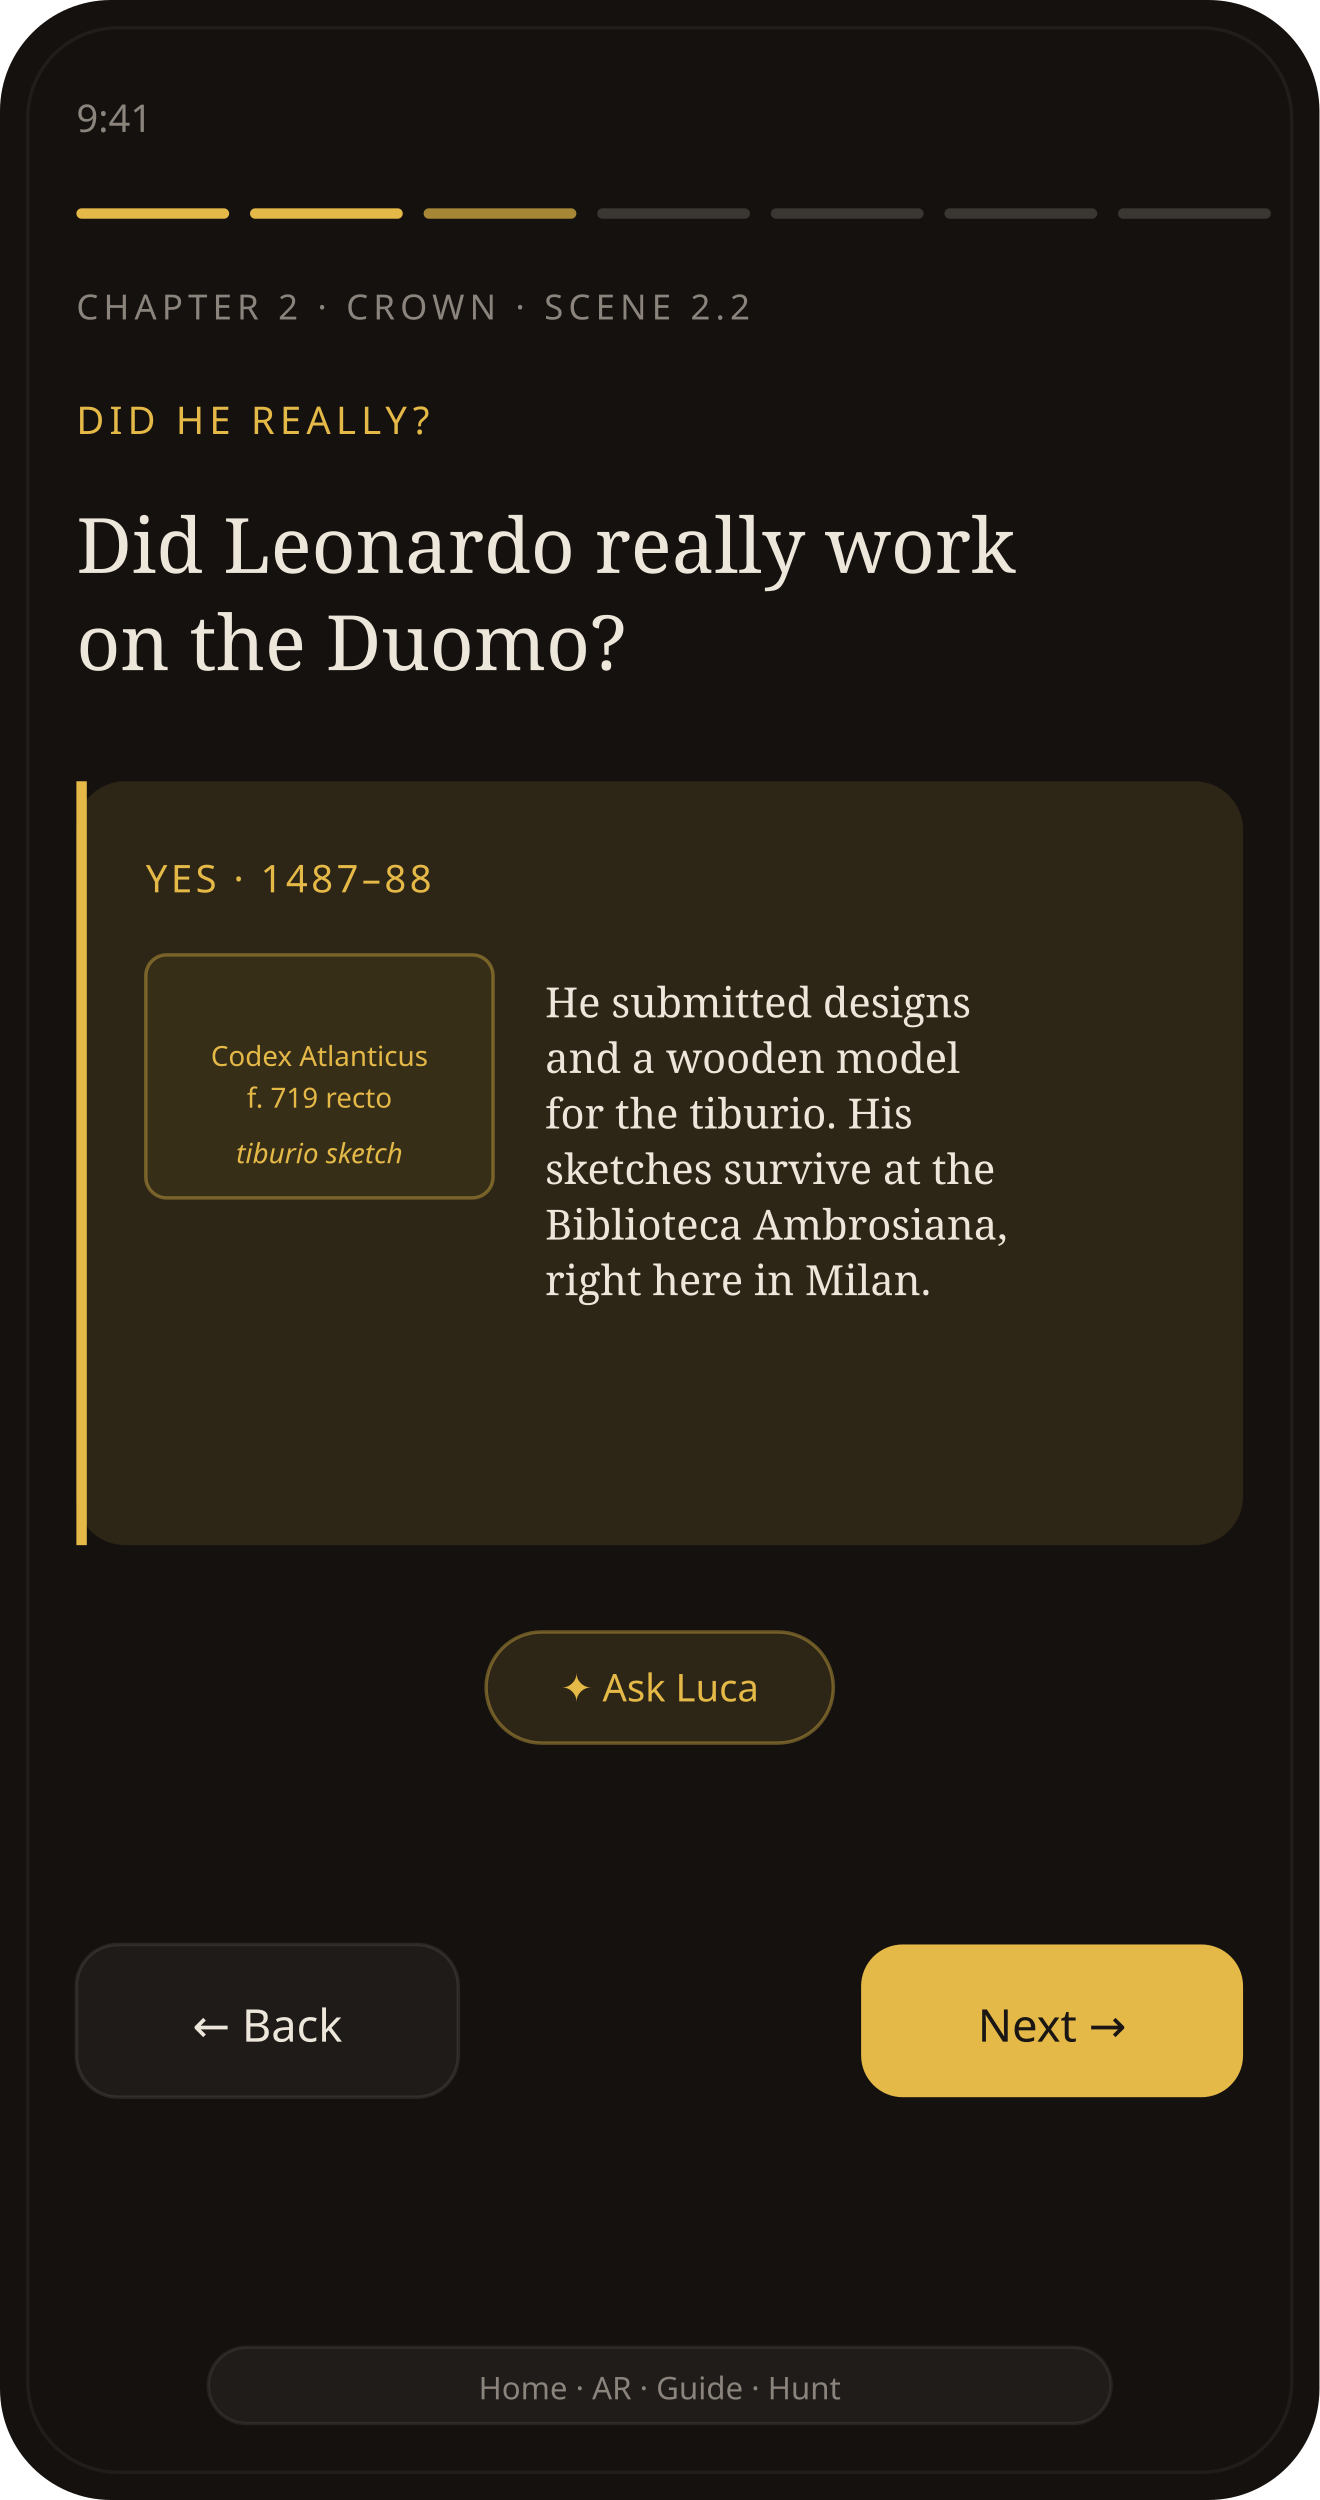
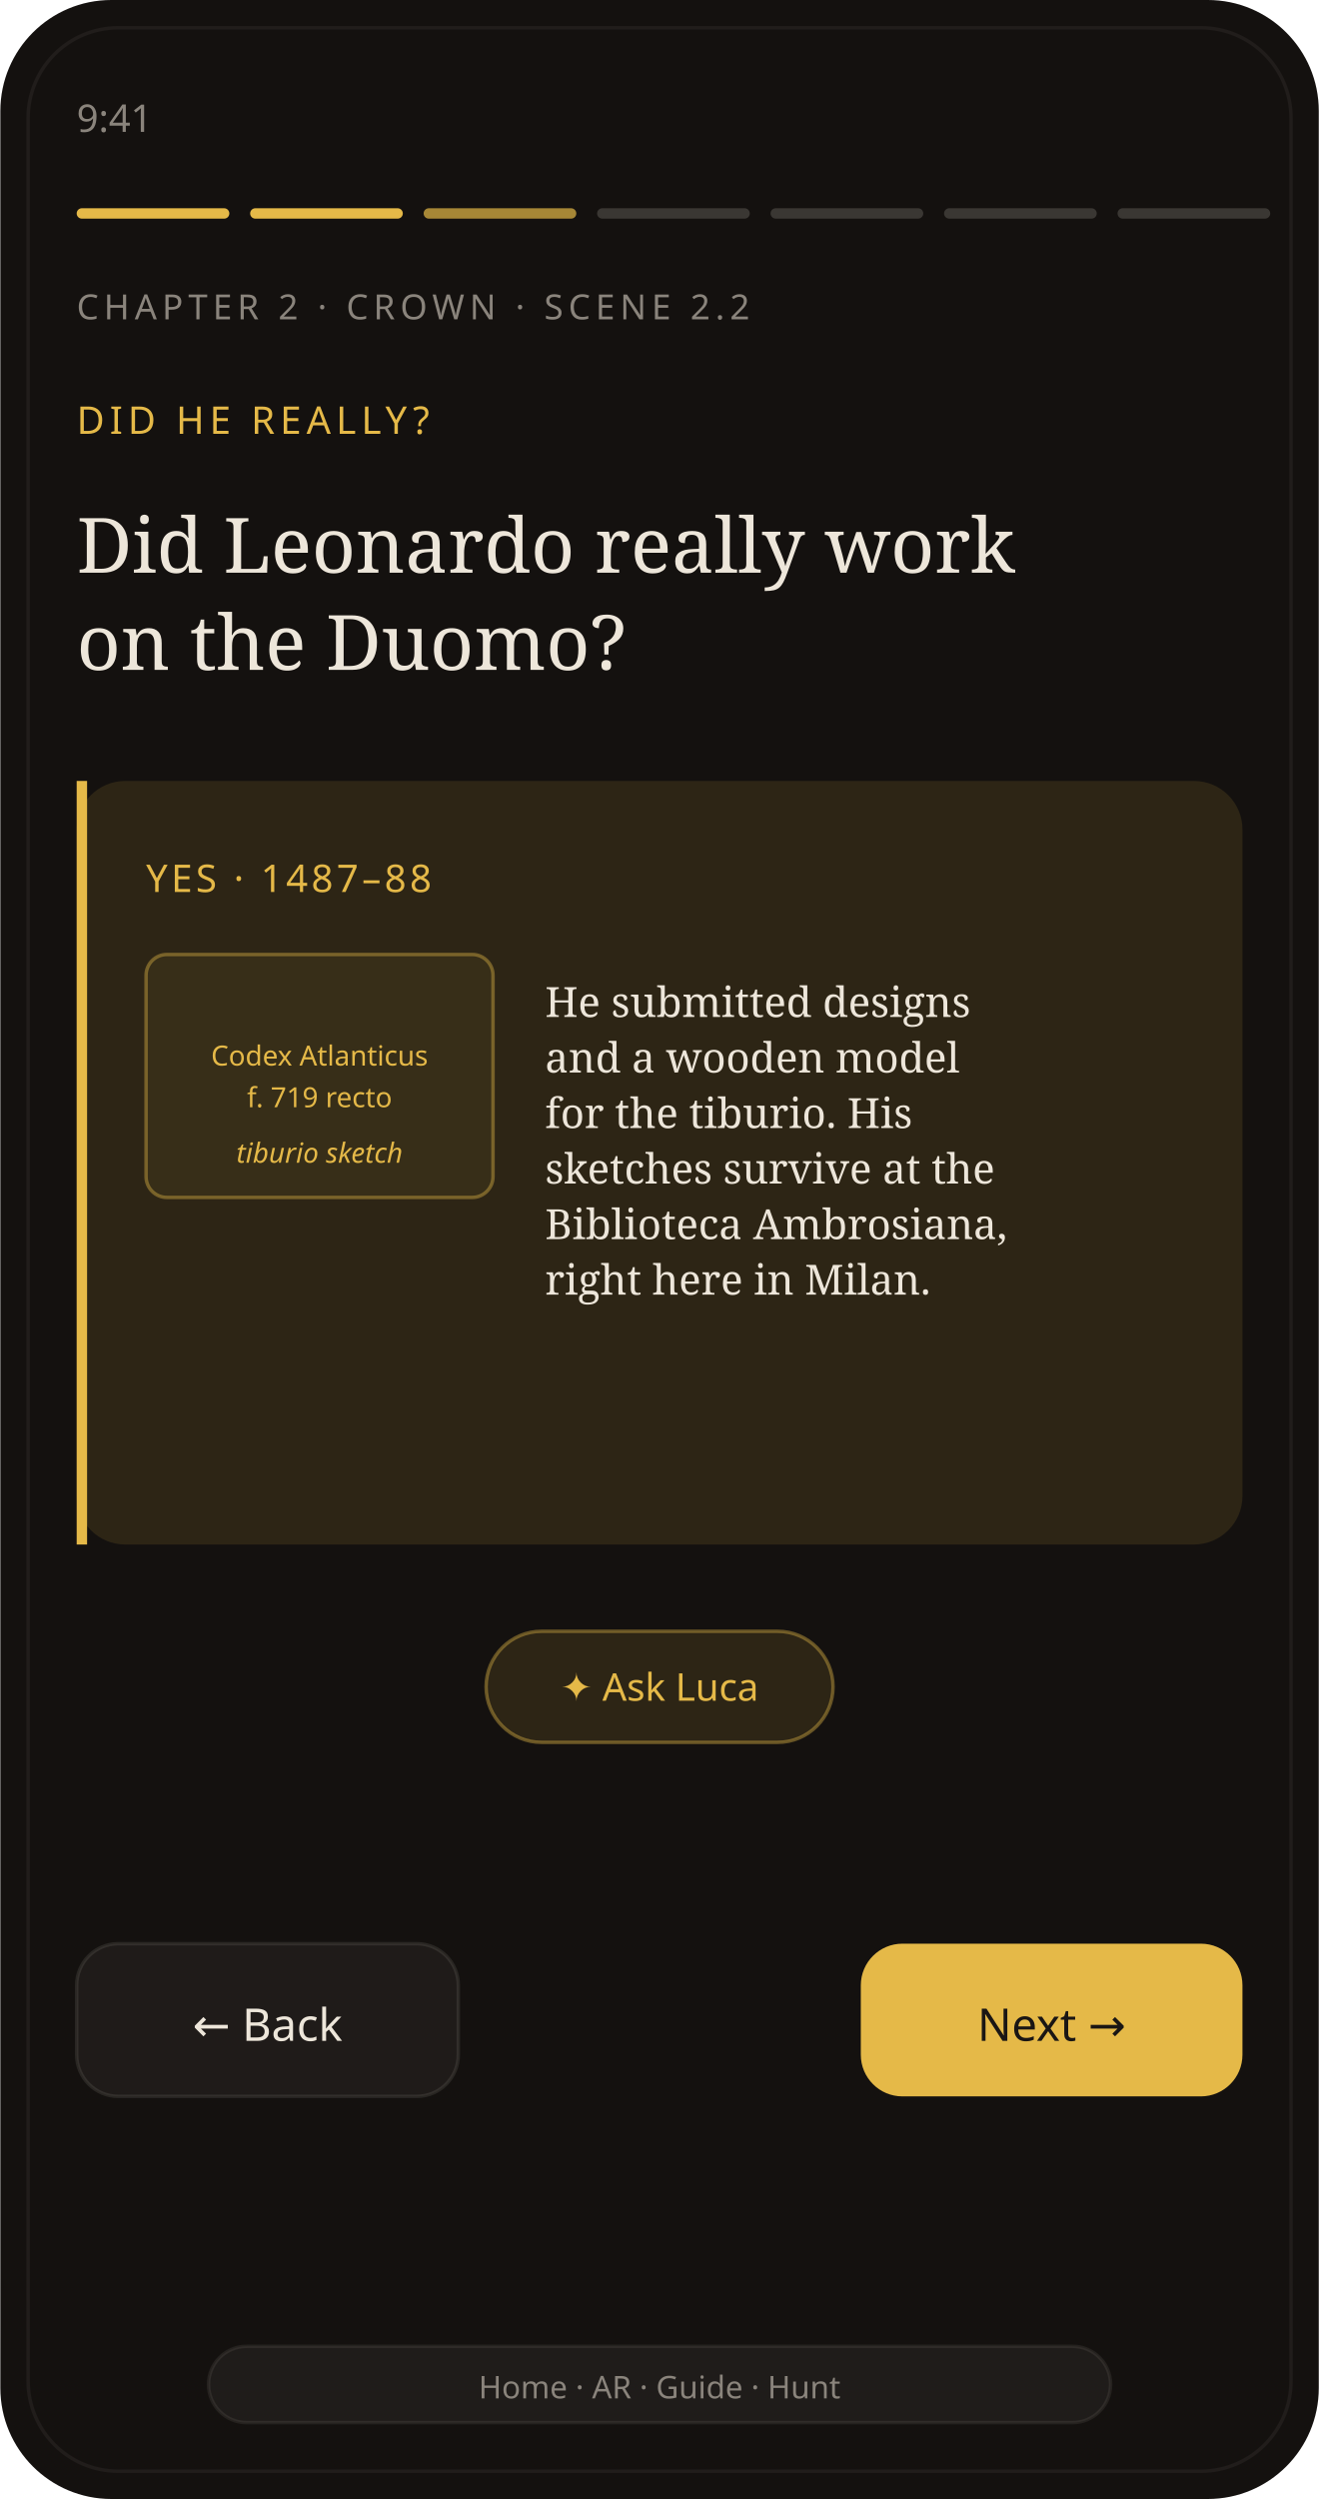
- <svg xmlns="http://www.w3.org/2000/svg" viewBox="0 0 380 720" font-family="sans-serif">
+ <svg xmlns="http://www.w3.org/2000/svg" viewBox="0 0 380 720" width="320" height="606" font-family="sans-serif">
  <rect width="380" height="720" rx="32" fill="#14110F" />
  <rect x="8" y="8" width="364" height="704" rx="26" fill="#14110F" stroke="rgba(237,230,218,0.06)" />
  <text x="22" y="38" font-size="11" fill="#8A847C">9:41</text>
  <g transform="translate(22,60)">
    <rect width="44" height="3" rx="1.5" fill="#E5B948" />
    <rect x="50" width="44" height="3" rx="1.5" fill="#E5B948" />
    <rect x="100" width="44" height="3" rx="1.5" fill="rgba(229,185,72,0.7)" />
    <rect x="150" width="44" height="3" rx="1.5" fill="rgba(237,230,218,0.18)" />
    <rect x="200" width="44" height="3" rx="1.5" fill="rgba(237,230,218,0.18)" />
    <rect x="250" width="44" height="3" rx="1.5" fill="rgba(237,230,218,0.18)" />
    <rect x="300" width="44" height="3" rx="1.5" fill="rgba(237,230,218,0.18)" />
  </g>
  <text x="22" y="92" font-size="10" fill="#8A847C" letter-spacing="1.5">CHAPTER 2 · CROWN · SCENE 2.2</text>
  <text x="22" y="125" font-size="11" fill="#E5B948" letter-spacing="1.5">DID HE REALLY?</text>
  <text x="22" y="165" font-size="22" font-weight="500" fill="#EDE6DA" font-family="Georgia,serif">Did Leonardo really work</text>
  <text x="22" y="193" font-size="22" font-weight="500" fill="#EDE6DA" font-family="Georgia,serif">on the Duomo?</text>
  <g transform="translate(22,225)">
    <rect width="336" height="220" rx="14" fill="rgba(229,185,72,0.12)" stroke-width="0" />
    <rect width="3" height="220" fill="#E5B948" />
    <text x="20" y="32" font-size="11" font-weight="500" fill="#E5B948" letter-spacing="1">YES · 1487–88</text>
    <g transform="translate(20,50)">
      <rect width="100" height="70" rx="6" fill="rgba(229,185,72,0.06)" stroke="rgba(229,185,72,0.4)" />
      <text x="50" y="32" font-size="8" fill="#E5B948" text-anchor="middle">Codex Atlanticus</text>
      <text x="50" y="44" font-size="8" fill="#E5B948" text-anchor="middle">f. 719 recto</text>
      <text x="50" y="60" font-size="8" fill="#E5B948" text-anchor="middle" font-style="italic">tiburio sketch</text>
    </g>
    <text x="135" y="68" font-size="12" fill="#EDE6DA" font-family="Georgia,serif">
      <tspan x="135" dy="0">He submitted designs</tspan>
      <tspan x="135" dy="16">and a wooden model</tspan>
      <tspan x="135" dy="16">for the tiburio. His</tspan>
      <tspan x="135" dy="16">sketches survive at the</tspan>
      <tspan x="135" dy="16">Biblioteca Ambrosiana,</tspan>
      <tspan x="135" dy="16">right here in Milan.</tspan>
    </text>
  </g>
  <g transform="translate(140,470)">
    <rect width="100" height="32" rx="16" fill="rgba(229,185,72,0.12)" stroke="rgba(229,185,72,0.4)" />
    <text x="50" y="20" font-size="11" fill="#E5B948" text-anchor="middle">✦ Ask Luca</text>
  </g>
  <g transform="translate(22,560)">
    <rect width="110" height="44" rx="12" fill="#1F1B19" stroke="rgba(237,230,218,0.1)" />
    <text x="55" y="28" font-size="13" fill="#EDE6DA" text-anchor="middle">← Back</text>
  </g>
  <g transform="translate(248,560)">
    <rect width="110" height="44" rx="12" fill="#E5B948" />
    <text x="55" y="28" font-size="13" font-weight="500" fill="#1A1614" text-anchor="middle">Next →</text>
  </g>
  <rect x="60" y="676" width="260" height="22" rx="11" fill="rgba(255,255,255,0.05)" stroke="rgba(237,230,218,0.08)" />
  <text x="190" y="691" font-size="9" fill="#8A847C" text-anchor="middle">Home · AR · Guide · Hunt</text>
</svg>
